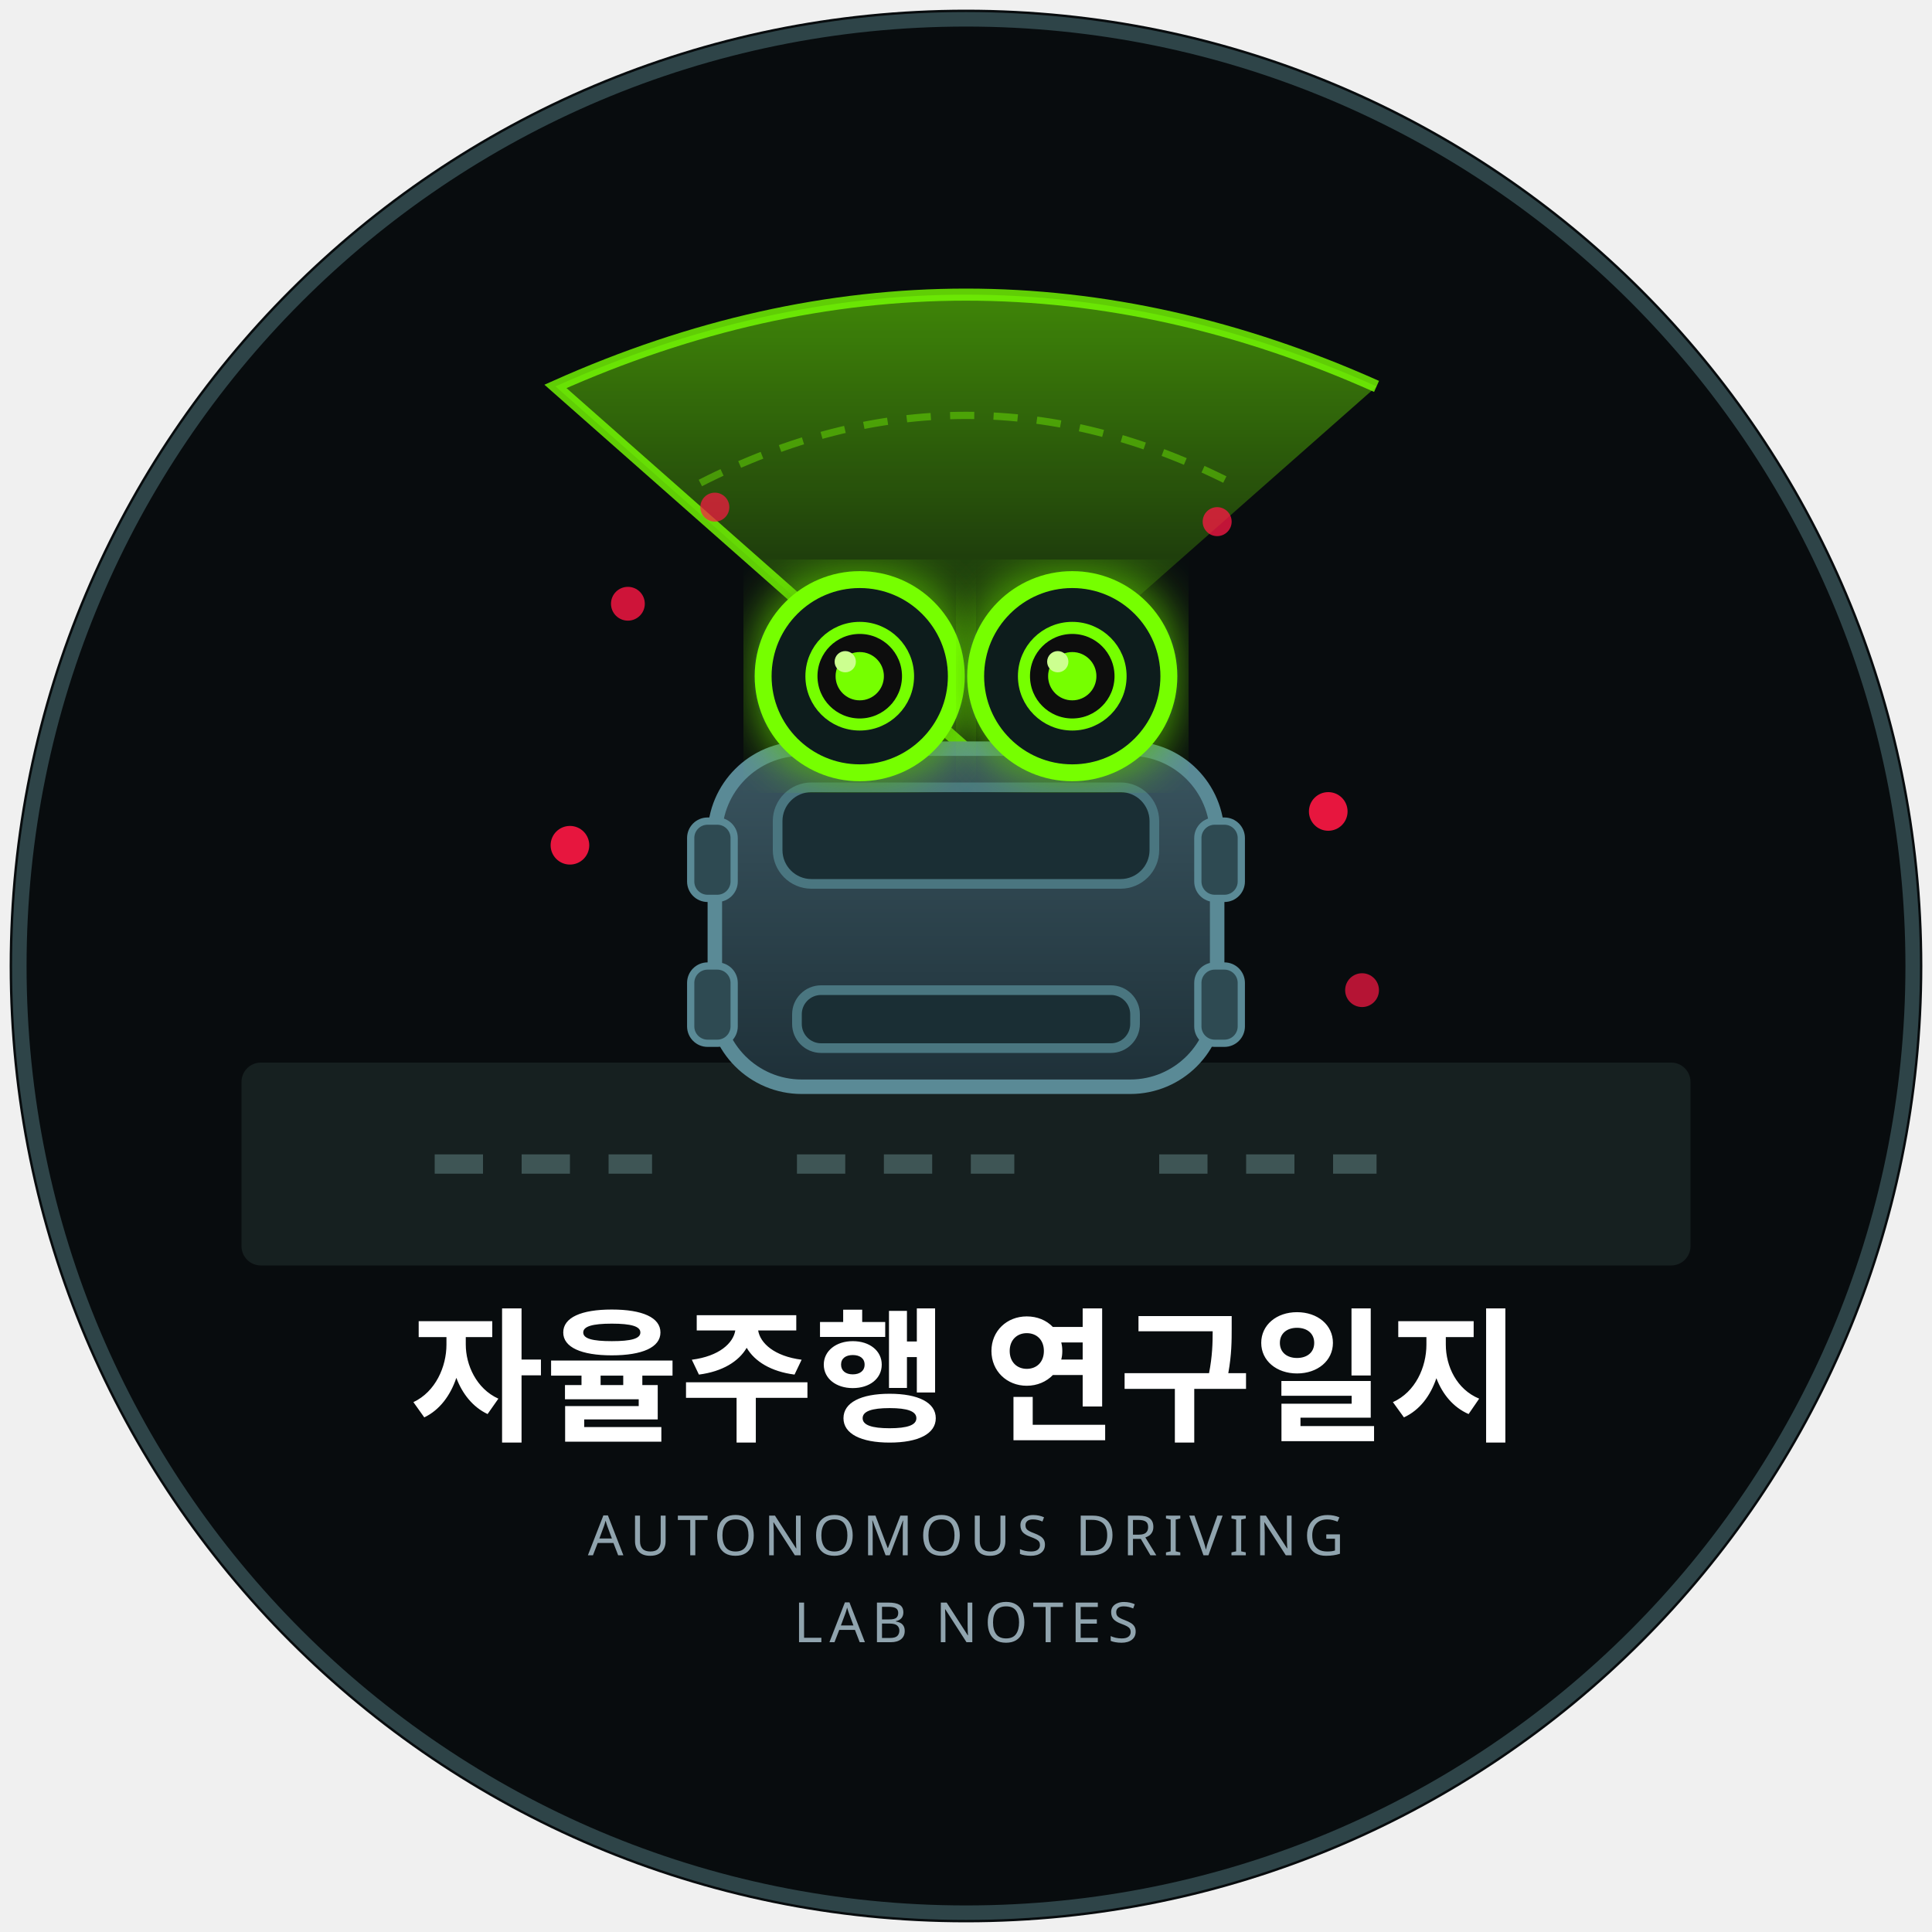
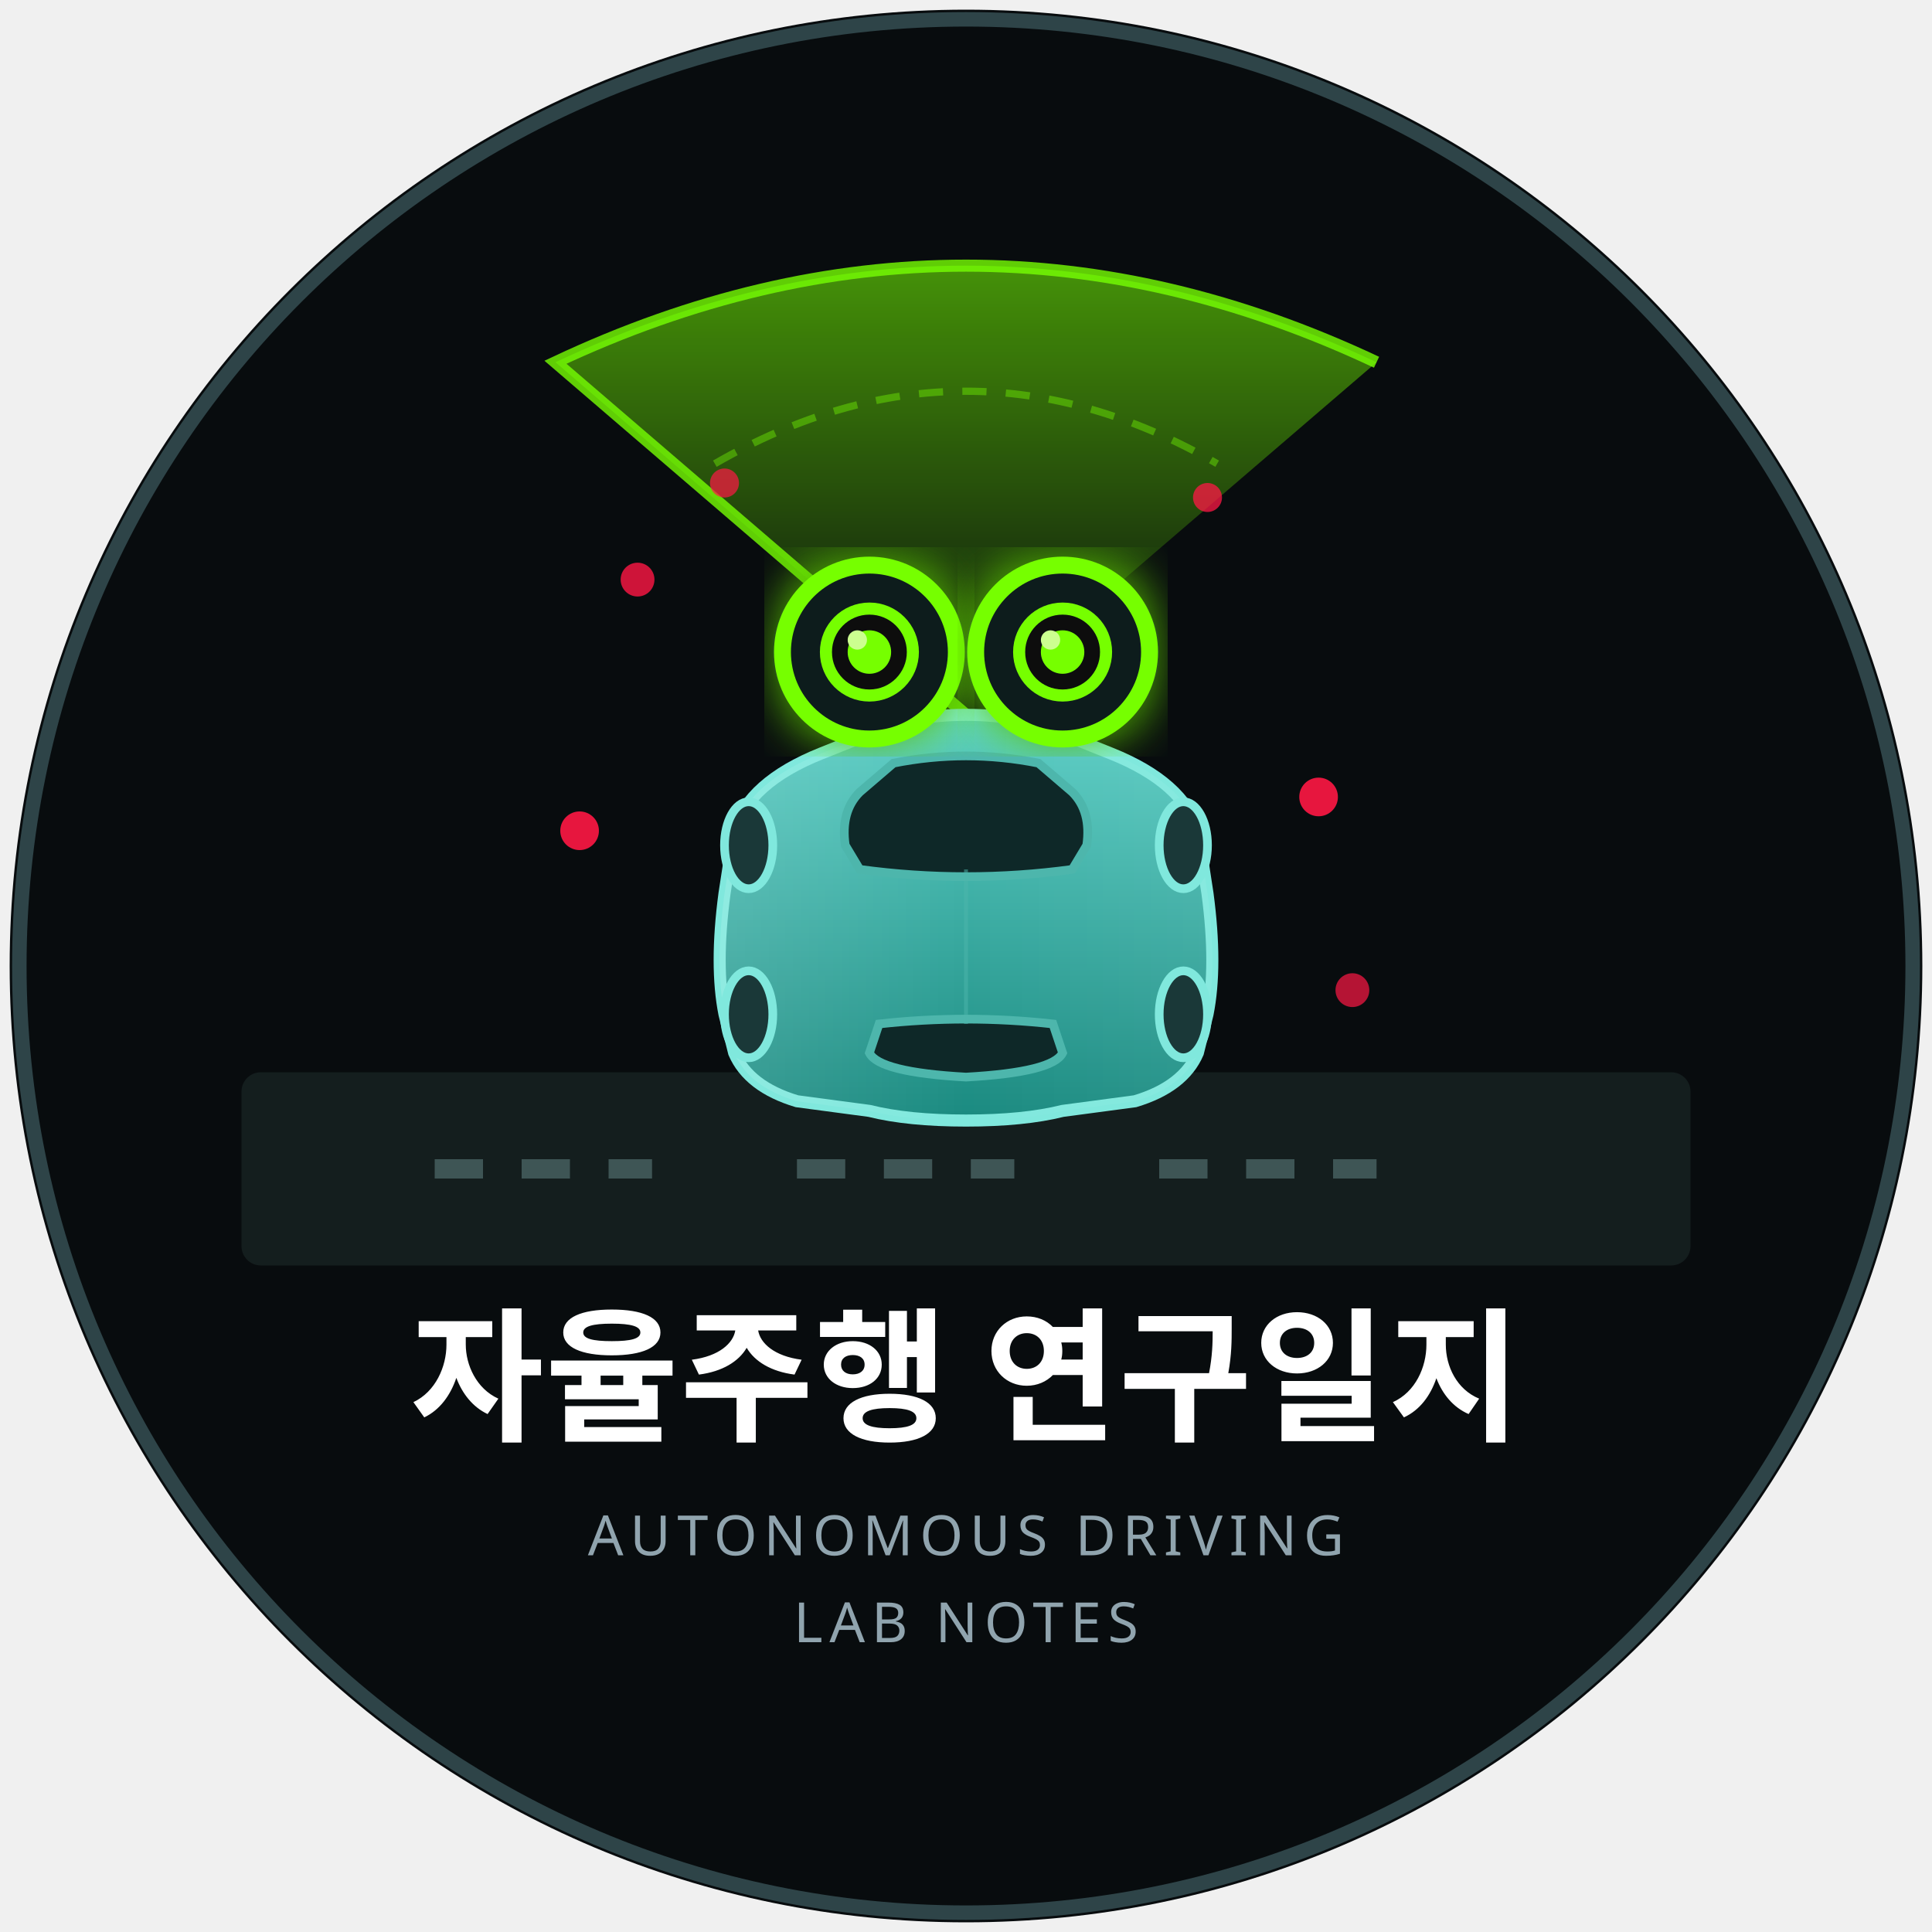
<svg xmlns="http://www.w3.org/2000/svg" viewBox="0 0 400 400" width="400" height="400">
  <defs>
    <linearGradient id="bodyGrad" x1="0" y1="0" x2="0" y2="1">
-       <stop offset="0%" stop-color="#3A5560" />
-       <stop offset="100%" stop-color="#1E3038" />
+       <stop offset="0%" stop-color="#5CCEC5" />
+       <stop offset="100%" stop-color="#1A8A80" />
+     </linearGradient>
+     <linearGradient id="bodyShine" x1="0" y1="0" x2="1" y2="0">
+       <stop offset="0%" stop-color="#FFFFFF" stop-opacity="0.12" />
+       <stop offset="50%" stop-color="#FFFFFF" stop-opacity="0" />
+       <stop offset="100%" stop-color="#FFFFFF" stop-opacity="0.06" />
    </linearGradient>
    <linearGradient id="cone" x1="0" y1="0" x2="0" y2="1">
-       <stop offset="0%" stop-color="#76FF03" stop-opacity="0.5" />
+       <stop offset="0%" stop-color="#76FF03" stop-opacity="0.55" />
      <stop offset="100%" stop-color="#76FF03" stop-opacity="0" />
    </linearGradient>
    <filter id="eyeGlow">
      <feGaussianBlur stdDeviation="5" result="b" />
      <feMerge>
        <feMergeNode in="b" />
        <feMergeNode in="SourceGraphic" />
      </feMerge>
    </filter>
  </defs>
  <circle cx="200" cy="200" r="198" fill="#080C0E" />
  <circle cx="200" cy="200" r="196" fill="none" stroke="#2E4448" stroke-width="3" />
-   <rect x="50" y="220" width="300" height="42" rx="4" fill="#162020" />
-   <line x1="90" y1="241" x2="135" y2="241" stroke="#3E5555" stroke-width="4" stroke-dasharray="10 8" />
-   <line x1="165" y1="241" x2="210" y2="241" stroke="#3E5555" stroke-width="4" stroke-dasharray="10 8" />
-   <line x1="240" y1="241" x2="285" y2="241" stroke="#3E5555" stroke-width="4" stroke-dasharray="10 8" />
-   <path d="M200,155 L115,80 Q200,42 285,80 Z" fill="url(#cone)" />
-   <path d="M200,155 L115,80 Q200,42 285,80" fill="none" stroke="#76FF03" stroke-width="2.5" opacity="0.8" />
-   <path d="M145,100 Q200,72 255,100" fill="none" stroke="#76FF03" stroke-width="1.5" opacity="0.4" stroke-dasharray="5 4" />
-   <rect x="148" y="155" width="104" height="70" rx="18" fill="url(#bodyGrad)" stroke="#5A8A96" stroke-width="3" />
-   <rect x="161" y="163" width="78" height="20" rx="7" fill="#1A2E34" stroke="#4A7680" stroke-width="2" />
-   <rect x="165" y="205" width="70" height="12" rx="5" fill="#1A2E34" stroke="#4A7680" stroke-width="2" />
-   <rect x="143" y="170" width="9" height="16" rx="3.5" fill="#2E4A52" stroke="#5A8A96" stroke-width="1.5" />
-   <rect x="143" y="200" width="9" height="16" rx="3.5" fill="#2E4A52" stroke="#5A8A96" stroke-width="1.5" />
-   <rect x="248" y="170" width="9" height="16" rx="3.5" fill="#2E4A52" stroke="#5A8A96" stroke-width="1.5" />
-   <rect x="248" y="200" width="9" height="16" rx="3.5" fill="#2E4A52" stroke="#5A8A96" stroke-width="1.5" />
+   <rect x="50" y="222" width="300" height="40" rx="4" fill="#141E1E" />
+   <line x1="90" y1="242" x2="135" y2="242" stroke="#3E5555" stroke-width="4" stroke-dasharray="10 8" />
+   <line x1="165" y1="242" x2="210" y2="242" stroke="#3E5555" stroke-width="4" stroke-dasharray="10 8" />
+   <line x1="240" y1="242" x2="285" y2="242" stroke="#3E5555" stroke-width="4" stroke-dasharray="10 8" />
+   <path d="M200,148 L115,75 Q200,35 285,75 Z" fill="url(#cone)" />
+   <path d="M200,148 L115,75 Q200,35 285,75" fill="none" stroke="#76FF03" stroke-width="2.5" opacity="0.8" />
+   <path d="M148,96 Q200,66 252,96" fill="none" stroke="#76FF03" stroke-width="1.5" opacity="0.4" stroke-dasharray="5 4" />
+   <path d="     M200,148     Q212,148 220,152 L230,156 Q245,162 248,172     L250,185 Q252,200 250,210     L248,218 Q245,225 235,228 L220,230 Q212,232 200,232     Q188,232 180,230 L165,228 Q155,225 152,218     L150,210 Q148,200 150,185     L152,172 Q155,162 170,156 L180,152 Q188,148 200,148 Z   " fill="url(#bodyGrad)" stroke="#80E8DD" stroke-width="2.5" />
+   <path d="     M200,148     Q212,148 220,152 L230,156 Q245,162 248,172     L250,185 Q252,200 250,210     L248,218 Q245,225 235,228 L220,230 Q212,232 200,232     Q188,232 180,230 L165,228 Q155,225 152,218     L150,210 Q148,200 150,185     L152,172 Q155,162 170,156 L180,152 Q188,148 200,148 Z   " fill="url(#bodyShine)" />
+   <path d="M185,158 Q200,155 215,158 L222,164 Q226,168 225,175 L222,180 Q200,183 178,180 L175,175 Q174,168 178,164 Z" fill="#0E2828" stroke="#4DB6AC" stroke-width="1.8" />
+   <path d="M182,212 Q200,210 218,212 L220,218 Q218,222 200,223 Q182,222 180,218 Z" fill="#0E2828" stroke="#4DB6AC" stroke-width="1.8" />
+   <line x1="200" y1="180" x2="200" y2="212" stroke="#4DB6AC" stroke-width="0.8" opacity="0.5" />
+   <ellipse cx="155" cy="175" rx="5" ry="9" fill="#1A3838" stroke="#80E8DD" stroke-width="1.8" />
+   <ellipse cx="155" cy="210" rx="5" ry="9" fill="#1A3838" stroke="#80E8DD" stroke-width="1.8" />
+   <ellipse cx="245" cy="175" rx="5" ry="9" fill="#1A3838" stroke="#80E8DD" stroke-width="1.8" />
+   <ellipse cx="245" cy="210" rx="5" ry="9" fill="#1A3838" stroke="#80E8DD" stroke-width="1.8" />
  <g filter="url(#eyeGlow)">
-     <circle cx="178" cy="140" r="20" fill="#0E1A1E" stroke="#76FF03" stroke-width="3.5" />
-     <circle cx="178" cy="140" r="10" fill="#080E10" stroke="#76FF03" stroke-width="2.5" />
-     <circle cx="178" cy="140" r="5" fill="#76FF03" />
-     <circle cx="175" cy="137" r="2.2" fill="#CCFF90" />
+     <circle cx="180" cy="135" r="18" fill="#0E1A1E" stroke="#76FF03" stroke-width="3.5" />
+     <circle cx="180" cy="135" r="9" fill="#080E10" stroke="#76FF03" stroke-width="2.5" />
+     <circle cx="180" cy="135" r="4.5" fill="#76FF03" />
+     <circle cx="177.5" cy="132.5" r="2" fill="#CCFF90" />
  </g>
  <g filter="url(#eyeGlow)">
-     <circle cx="222" cy="140" r="20" fill="#0E1A1E" stroke="#76FF03" stroke-width="3.5" />
-     <circle cx="222" cy="140" r="10" fill="#080E10" stroke="#76FF03" stroke-width="2.5" />
-     <circle cx="222" cy="140" r="5" fill="#76FF03" />
-     <circle cx="219" cy="137" r="2.2" fill="#CCFF90" />
+     <circle cx="220" cy="135" r="18" fill="#0E1A1E" stroke="#76FF03" stroke-width="3.5" />
+     <circle cx="220" cy="135" r="9" fill="#080E10" stroke="#76FF03" stroke-width="2.5" />
+     <circle cx="220" cy="135" r="4.5" fill="#76FF03" />
+     <circle cx="217.5" cy="132.5" r="2" fill="#CCFF90" />
  </g>
-   <circle cx="118" cy="175" r="4" fill="#FF1744" opacity="0.9" />
-   <circle cx="130" cy="125" r="3.5" fill="#FF1744" opacity="0.8" />
-   <circle cx="275" cy="168" r="4" fill="#FF1744" opacity="0.9" />
-   <circle cx="282" cy="205" r="3.5" fill="#FF1744" opacity="0.7" />
-   <circle cx="148" cy="105" r="3" fill="#FF1744" opacity="0.7" />
-   <circle cx="252" cy="108" r="3" fill="#FF1744" opacity="0.75" />
+   <circle cx="120" cy="172" r="4" fill="#FF1744" opacity="0.9" />
+   <circle cx="132" cy="120" r="3.5" fill="#FF1744" opacity="0.8" />
+   <circle cx="273" cy="165" r="4" fill="#FF1744" opacity="0.9" />
+   <circle cx="280" cy="205" r="3.5" fill="#FF1744" opacity="0.7" />
+   <circle cx="150" cy="100" r="3" fill="#FF1744" opacity="0.7" />
+   <circle cx="250" cy="103" r="3" fill="#FF1744" opacity="0.75" />
  <text x="200" y="296" text-anchor="middle" font-family="'Malgun Gothic','Apple SD Gothic Neo',sans-serif" font-weight="900" font-size="30" fill="#FFFFFF" letter-spacing="0.01em">자율주행 연구일지</text>
  <text x="200" y="322" text-anchor="middle" font-family="sans-serif" font-weight="500" font-size="11.5" fill="#90A4AE" letter-spacing="0.12em">AUTONOMOUS DRIVING</text>
  <text x="200" y="340" text-anchor="middle" font-family="sans-serif" font-weight="500" font-size="11.5" fill="#90A4AE" letter-spacing="0.12em">LAB NOTES</text>
</svg>
